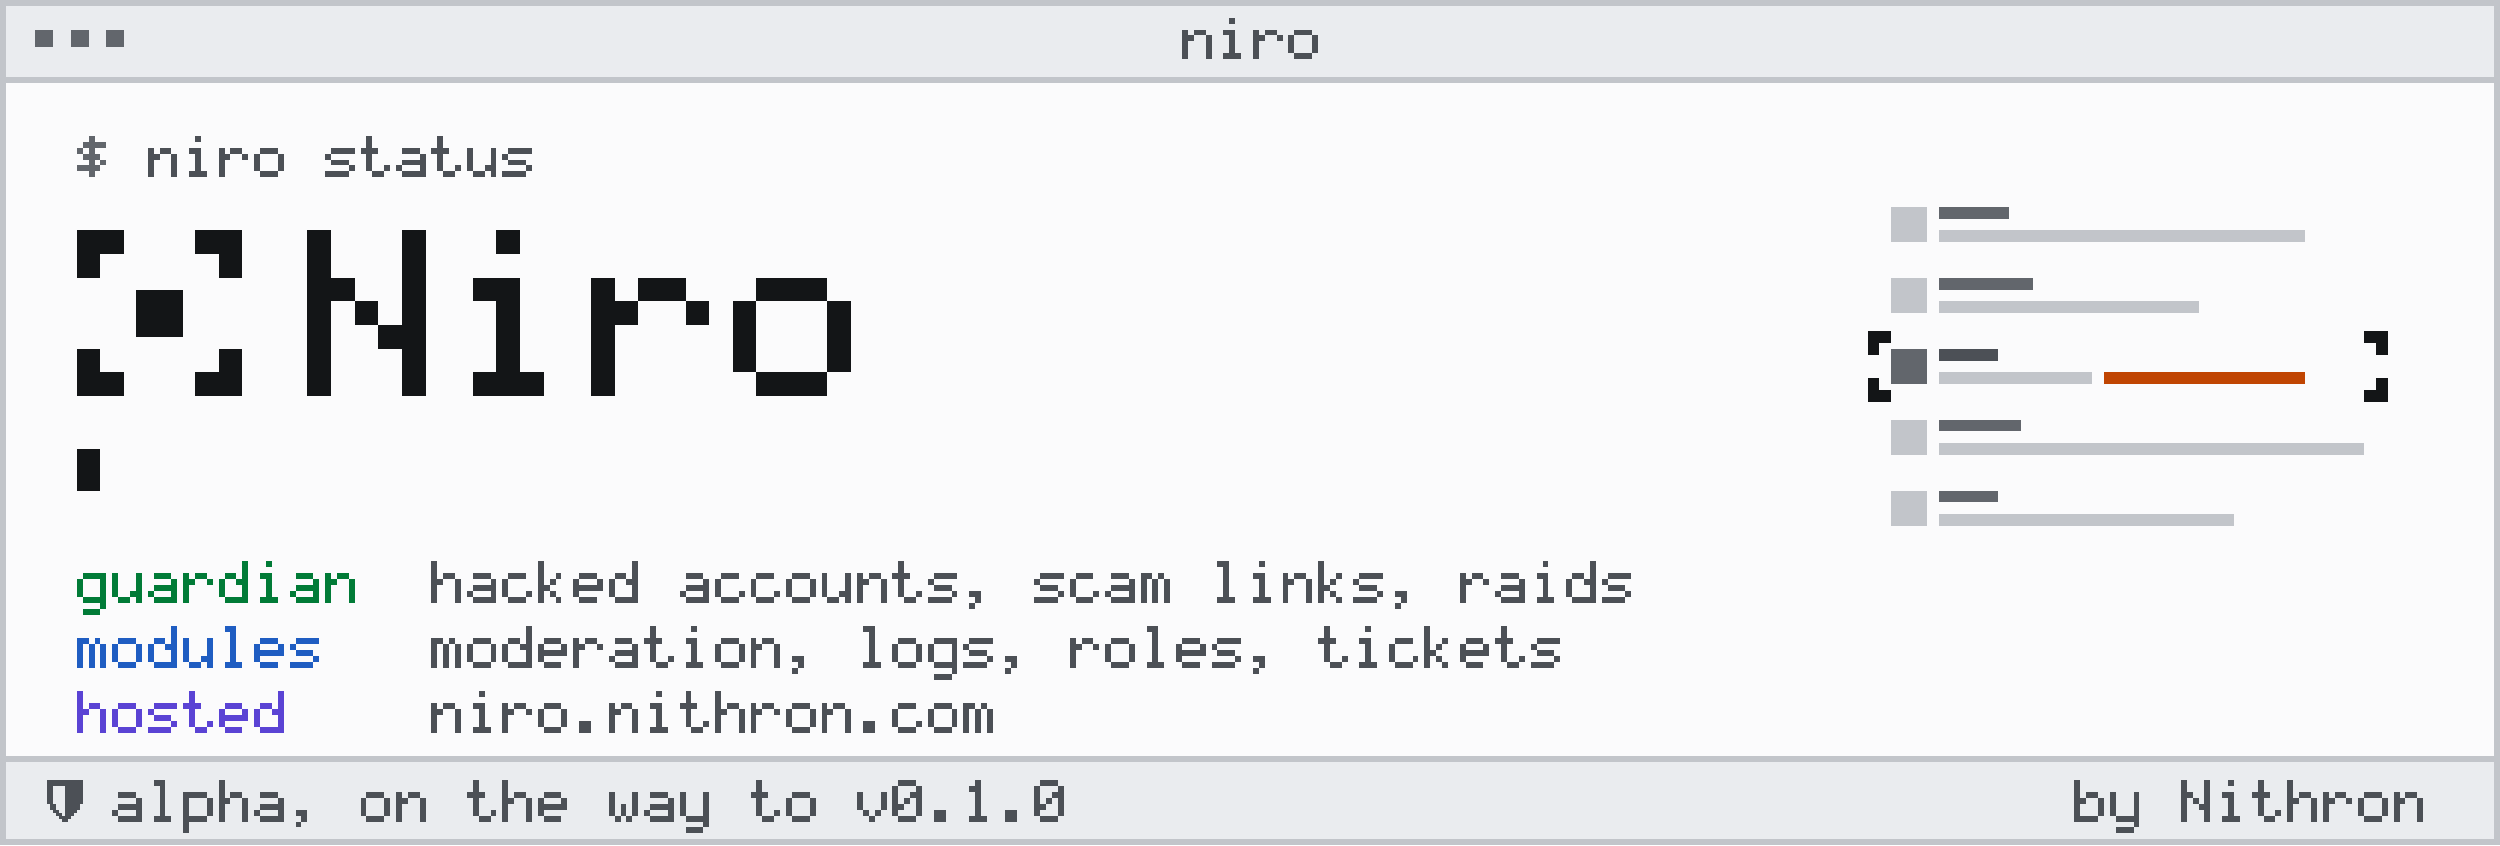
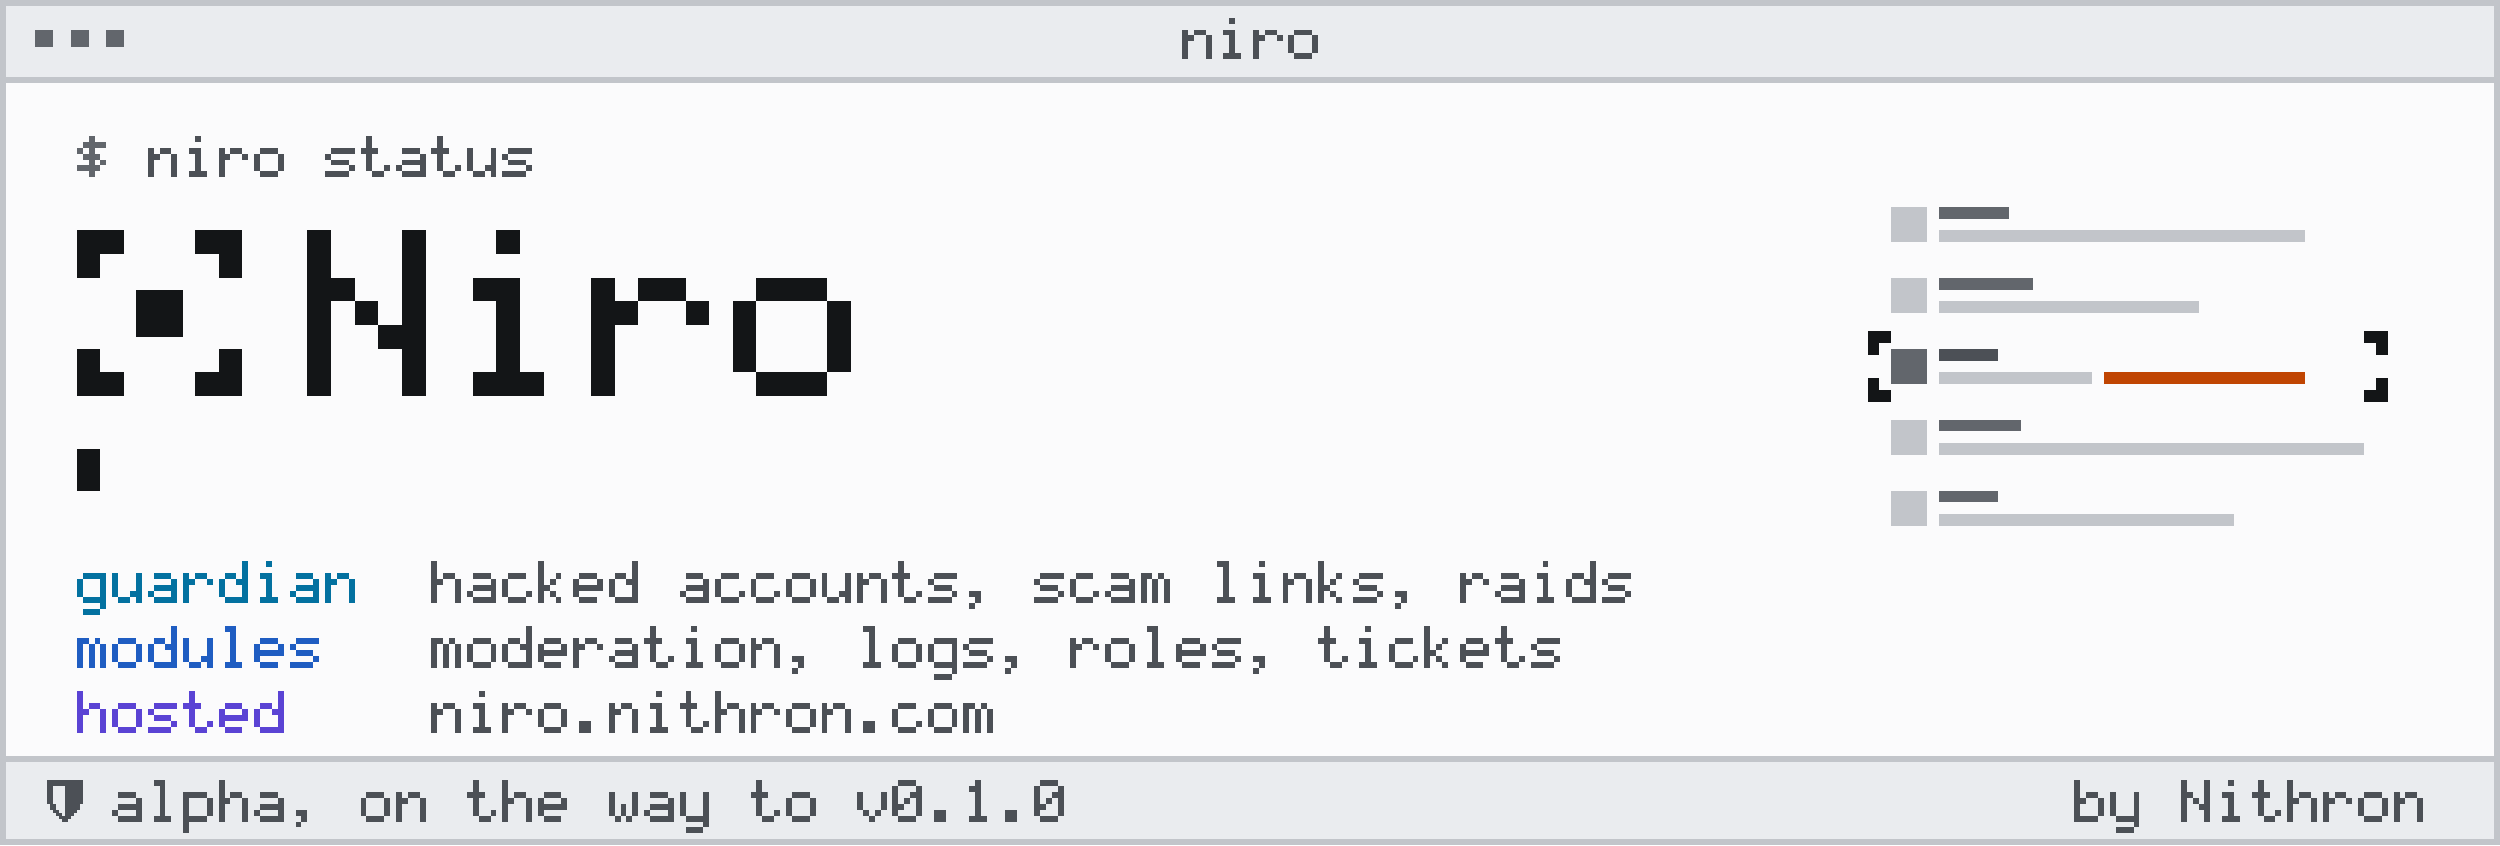
<svg xmlns="http://www.w3.org/2000/svg" viewBox="0 0 846 286" width="846" height="286" shape-rendering="crispEdges" role="img" aria-label="A terminal window. Niro: keeps a Discord server in order. Guardian catches hacked accounts, scam links and raids. Modules: moderation, logs, roles, tickets. Hosted at niro.nithron.com. Alpha, on the way to v0.1.0, by Nithron.">
  <style>@keyframes b{50%{opacity:0}}@media (prefers-reduced-motion:reduce){[class^=c]{display:none}[class^=k]{animation:none!important;display:none}}.c1{transform-box:fill-box;transform-origin:right;animation:c1 1.44s steps(32) 0.6s both}.k1{animation:k1 1.44s steps(32) 0.6s both,b 1.1s steps(2) infinite}@keyframes c1{from{transform:scaleX(1)}to{transform:scaleX(0)}}@keyframes k1{from{transform:translateX(0)}to{transform:translateX(384px)}}</style>
  <rect x="0" y="0" width="846" height="286" fill="#fbfbfc" />
  <rect x="0" y="0" width="846" height="26" fill="#eaecef" />
  <rect x="0" y="0" width="846" height="2" fill="#c2c5ca" />
  <rect x="0" y="284" width="846" height="2" fill="#c2c5ca" />
  <rect x="0" y="0" width="2" height="286" fill="#c2c5ca" />
  <rect x="844" y="0" width="2" height="286" fill="#c2c5ca" />
  <rect x="0" y="26" width="846" height="2" fill="#c2c5ca" />
  <rect x="12" y="10" width="6" height="6" fill="#62666c" />
  <rect x="24" y="10" width="6" height="6" fill="#62666c" />
  <rect x="36" y="10" width="6" height="6" fill="#62666c" />
  <path fill="#4c5056" d="M400 10h2v2h-2zM404 10h4v2h-4zM400 12h4v2h-4zM408 12h2v2h-2zM400 14h2v2h-2zM408 14h2v2h-2zM400 16h2v2h-2zM408 16h2v2h-2zM400 18h2v2h-2zM408 18h2v2h-2zM416 6h2v2h-2zM414 10h4v2h-4zM416 12h2v2h-2zM416 14h2v2h-2zM416 16h2v2h-2zM414 18h6v2h-6zM424 10h2v2h-2zM428 10h4v2h-4zM424 12h4v2h-4zM432 12h2v2h-2zM424 14h2v2h-2zM424 16h2v2h-2zM424 18h2v2h-2zM438 10h6v2h-6zM436 12h2v2h-2zM444 12h2v2h-2zM436 14h2v2h-2zM444 14h2v2h-2zM436 16h2v2h-2zM444 16h2v2h-2zM438 18h6v2h-6z" />
  <path fill="#62666c" d="M30 46h2v2h-2zM28 48h8v2h-8zM26 50h2v2h-2zM30 50h2v2h-2zM28 52h6v2h-6zM30 54h2v2h-2zM34 54h2v2h-2zM26 56h8v2h-8zM30 58h2v2h-2z" />
  <path fill="#4c5056" d="M50 50h2v2h-2zM54 50h4v2h-4zM50 52h4v2h-4zM58 52h2v2h-2zM50 54h2v2h-2zM58 54h2v2h-2zM50 56h2v2h-2zM58 56h2v2h-2zM50 58h2v2h-2zM58 58h2v2h-2zM66 46h2v2h-2zM64 50h4v2h-4zM66 52h2v2h-2zM66 54h2v2h-2zM66 56h2v2h-2zM64 58h6v2h-6zM74 50h2v2h-2zM78 50h4v2h-4zM74 52h4v2h-4zM82 52h2v2h-2zM74 54h2v2h-2zM74 56h2v2h-2zM74 58h2v2h-2zM88 50h6v2h-6zM86 52h2v2h-2zM94 52h2v2h-2zM86 54h2v2h-2zM94 54h2v2h-2zM86 56h2v2h-2zM94 56h2v2h-2zM88 58h6v2h-6zM112 50h8v2h-8zM110 52h2v2h-2zM112 54h6v2h-6zM118 56h2v2h-2zM110 58h8v2h-8zM124 46h2v2h-2zM124 48h2v2h-2zM122 50h6v2h-6zM124 52h2v2h-2zM124 54h2v2h-2zM124 56h2v2h-2zM130 56h2v2h-2zM126 58h4v2h-4zM136 50h6v2h-6zM142 52h2v2h-2zM136 54h8v2h-8zM134 56h2v2h-2zM142 56h2v2h-2zM136 58h8v2h-8zM148 46h2v2h-2zM148 48h2v2h-2zM146 50h6v2h-6zM148 52h2v2h-2zM148 54h2v2h-2zM148 56h2v2h-2zM154 56h2v2h-2zM150 58h4v2h-4zM158 50h2v2h-2zM166 50h2v2h-2zM158 52h2v2h-2zM166 52h2v2h-2zM158 54h2v2h-2zM166 54h2v2h-2zM158 56h2v2h-2zM164 56h4v2h-4zM160 58h4v2h-4zM166 58h2v2h-2zM172 50h8v2h-8zM170 52h2v2h-2zM172 54h6v2h-6zM178 56h2v2h-2zM170 58h8v2h-8z" />
  <path fill="#131517" d="M26 78h16v4h-16zM66 78h16v4h-16zM26 82h16v4h-16zM66 82h16v4h-16zM26 86h8v4h-8zM74 86h8v4h-8zM26 90h8v4h-8zM74 90h8v4h-8zM46 98h16v4h-16zM46 102h16v4h-16zM46 106h16v4h-16zM46 110h16v4h-16zM26 118h8v4h-8zM74 118h8v4h-8zM26 122h8v4h-8zM74 122h8v4h-8zM26 126h16v4h-16zM66 126h16v4h-16zM26 130h16v4h-16zM66 130h16v4h-16z" />
  <path fill="#131517" d="M104 78h8v8h-8zM136 78h8v8h-8zM104 86h8v8h-8zM136 86h8v8h-8zM104 94h16v8h-16zM136 94h8v8h-8zM104 102h8v8h-8zM120 102h8v8h-8zM136 102h8v8h-8zM104 110h8v8h-8zM128 110h16v8h-16zM104 118h8v8h-8zM136 118h8v8h-8zM104 126h8v8h-8zM136 126h8v8h-8zM168 78h8v8h-8zM160 94h16v8h-16zM168 102h8v8h-8zM168 110h8v8h-8zM168 118h8v8h-8zM160 126h24v8h-24zM200 94h8v8h-8zM216 94h16v8h-16zM200 102h16v8h-16zM232 102h8v8h-8zM200 110h8v8h-8zM200 118h8v8h-8zM200 126h8v8h-8zM256 94h24v8h-24zM248 102h8v8h-8zM280 102h8v8h-8zM248 110h8v8h-8zM280 110h8v8h-8zM248 118h8v8h-8zM280 118h8v8h-8zM256 126h24v8h-24z" />
  <path fill="#131517" d="M26 152h2v2h-2zM34 152h2v2h-2zM26 154h2v2h-2zM32 154h2v2h-2zM26 156h2v2h-2zM30 156h2v2h-2zM26 158h4v2h-4zM26 160h2v2h-2zM30 160h2v2h-2zM26 162h2v2h-2zM32 162h2v2h-2zM26 164h2v2h-2zM34 164h2v2h-2zM40 156h6v2h-6zM38 158h2v2h-2zM46 158h2v2h-2zM38 160h10v2h-10zM38 162h2v2h-2zM40 164h6v2h-6zM52 156h6v2h-6zM50 158h2v2h-2zM58 158h2v2h-2zM50 160h10v2h-10zM50 162h2v2h-2zM52 164h6v2h-6zM62 156h8v2h-8zM62 158h2v2h-2zM70 158h2v2h-2zM62 160h2v2h-2zM70 160h2v2h-2zM62 162h2v2h-2zM70 162h2v2h-2zM62 164h8v2h-8zM62 166h2v2h-2zM62 168h2v2h-2zM76 156h8v2h-8zM74 158h2v2h-2zM76 160h6v2h-6zM82 162h2v2h-2zM74 164h8v2h-8zM100 156h6v2h-6zM106 158h2v2h-2zM100 160h8v2h-8zM98 162h2v2h-2zM106 162h2v2h-2zM100 164h8v2h-8zM122 152h8v2h-8zM122 154h2v2h-2zM130 154h2v2h-2zM122 156h2v2h-2zM130 156h2v2h-2zM122 158h2v2h-2zM130 158h2v2h-2zM122 160h2v2h-2zM130 160h2v2h-2zM122 162h2v2h-2zM130 162h2v2h-2zM122 164h8v2h-8zM138 152h2v2h-2zM136 156h4v2h-4zM138 158h2v2h-2zM138 160h2v2h-2zM138 162h2v2h-2zM136 164h6v2h-6zM148 156h8v2h-8zM146 158h2v2h-2zM148 160h6v2h-6zM154 162h2v2h-2zM146 164h8v2h-8zM160 156h6v2h-6zM158 158h2v2h-2zM158 160h2v2h-2zM158 162h2v2h-2zM166 162h2v2h-2zM160 164h6v2h-6zM172 156h6v2h-6zM170 158h2v2h-2zM178 158h2v2h-2zM170 160h2v2h-2zM178 160h2v2h-2zM170 162h2v2h-2zM178 162h2v2h-2zM172 164h6v2h-6zM182 156h2v2h-2zM186 156h4v2h-4zM182 158h4v2h-4zM190 158h2v2h-2zM182 160h2v2h-2zM182 162h2v2h-2zM182 164h2v2h-2zM202 152h2v2h-2zM202 154h2v2h-2zM196 156h4v2h-4zM202 156h2v2h-2zM194 158h2v2h-2zM200 158h4v2h-4zM194 160h2v2h-2zM202 160h2v2h-2zM194 162h2v2h-2zM202 162h2v2h-2zM196 164h8v2h-8zM220 156h8v2h-8zM218 158h2v2h-2zM220 160h6v2h-6zM226 162h2v2h-2zM218 164h8v2h-8zM232 156h6v2h-6zM230 158h2v2h-2zM238 158h2v2h-2zM230 160h10v2h-10zM230 162h2v2h-2zM232 164h6v2h-6zM242 156h2v2h-2zM246 156h4v2h-4zM242 158h4v2h-4zM250 158h2v2h-2zM242 160h2v2h-2zM242 162h2v2h-2zM242 164h2v2h-2zM254 156h2v2h-2zM262 156h2v2h-2zM254 158h2v2h-2zM262 158h2v2h-2zM254 160h2v2h-2zM262 160h2v2h-2zM256 162h2v2h-2zM260 162h2v2h-2zM258 164h2v2h-2zM268 156h6v2h-6zM266 158h2v2h-2zM274 158h2v2h-2zM266 160h10v2h-10zM266 162h2v2h-2zM268 164h6v2h-6zM278 156h2v2h-2zM282 156h4v2h-4zM278 158h4v2h-4zM286 158h2v2h-2zM278 160h2v2h-2zM278 162h2v2h-2zM278 164h2v2h-2zM306 152h2v2h-2zM304 156h4v2h-4zM306 158h2v2h-2zM306 160h2v2h-2zM306 162h2v2h-2zM304 164h6v2h-6zM314 156h2v2h-2zM318 156h4v2h-4zM314 158h4v2h-4zM322 158h2v2h-2zM314 160h2v2h-2zM322 160h2v2h-2zM314 162h2v2h-2zM322 162h2v2h-2zM314 164h2v2h-2zM322 164h2v2h-2zM340 156h6v2h-6zM338 158h2v2h-2zM346 158h2v2h-2zM338 160h2v2h-2zM346 160h2v2h-2zM338 162h2v2h-2zM346 162h2v2h-2zM340 164h6v2h-6zM350 156h2v2h-2zM354 156h4v2h-4zM350 158h4v2h-4zM358 158h2v2h-2zM350 160h2v2h-2zM350 162h2v2h-2zM350 164h2v2h-2zM370 152h2v2h-2zM370 154h2v2h-2zM364 156h4v2h-4zM370 156h2v2h-2zM362 158h2v2h-2zM368 158h4v2h-4zM362 160h2v2h-2zM370 160h2v2h-2zM362 162h2v2h-2zM370 162h2v2h-2zM364 164h8v2h-8zM376 156h6v2h-6zM374 158h2v2h-2zM382 158h2v2h-2zM374 160h10v2h-10zM374 162h2v2h-2zM376 164h6v2h-6zM386 156h2v2h-2zM390 156h4v2h-4zM386 158h4v2h-4zM394 158h2v2h-2zM386 160h2v2h-2zM386 162h2v2h-2zM386 164h2v2h-2zM400 162h4v2h-4zM400 164h4v2h-4z" />
  <rect class="c1" x="26" y="150" width="384" height="22" fill="#fbfbfc" />
  <rect class="k1" x="26" y="152" width="8" height="14" fill="#131517" />
-   <path fill="#017b37" d="M28 194h8v2h-8zM26 196h2v2h-2zM34 196h2v2h-2zM26 198h2v2h-2zM34 198h2v2h-2zM26 200h2v2h-2zM34 200h2v2h-2zM28 202h8v2h-8zM34 204h2v2h-2zM28 206h6v2h-6zM38 194h2v2h-2zM46 194h2v2h-2zM38 196h2v2h-2zM46 196h2v2h-2zM38 198h2v2h-2zM46 198h2v2h-2zM38 200h2v2h-2zM44 200h4v2h-4zM40 202h4v2h-4zM46 202h2v2h-2zM52 194h6v2h-6zM58 196h2v2h-2zM52 198h8v2h-8zM50 200h2v2h-2zM58 200h2v2h-2zM52 202h8v2h-8zM62 194h2v2h-2zM66 194h4v2h-4zM62 196h4v2h-4zM70 196h2v2h-2zM62 198h2v2h-2zM62 200h2v2h-2zM62 202h2v2h-2zM82 190h2v2h-2zM82 192h2v2h-2zM76 194h4v2h-4zM82 194h2v2h-2zM74 196h2v2h-2zM80 196h4v2h-4zM74 198h2v2h-2zM82 198h2v2h-2zM74 200h2v2h-2zM82 200h2v2h-2zM76 202h8v2h-8zM90 190h2v2h-2zM88 194h4v2h-4zM90 196h2v2h-2zM90 198h2v2h-2zM90 200h2v2h-2zM88 202h6v2h-6zM100 194h6v2h-6zM106 196h2v2h-2zM100 198h8v2h-8zM98 200h2v2h-2zM106 200h2v2h-2zM100 202h8v2h-8zM110 194h2v2h-2zM114 194h4v2h-4zM110 196h4v2h-4zM118 196h2v2h-2zM110 198h2v2h-2zM118 198h2v2h-2zM110 200h2v2h-2zM118 200h2v2h-2zM110 202h2v2h-2zM118 202h2v2h-2z" />
+   <path fill="#0371a0" d="M28 194h8v2h-8zM26 196h2v2h-2zM34 196h2v2h-2zM26 198h2v2h-2zM34 198h2v2h-2zM26 200h2v2h-2zM34 200h2v2h-2zM28 202h8v2h-8zM34 204h2v2h-2zM28 206h6v2h-6zM38 194h2v2h-2zM46 194h2v2h-2zM38 196h2v2h-2zM46 196h2v2h-2zM38 198h2v2h-2zM46 198h2v2h-2zM38 200h2v2h-2zM44 200h4v2h-4zM40 202h4v2h-4zM46 202h2v2h-2zM52 194h6v2h-6zM58 196h2v2h-2zM52 198h8v2h-8zM50 200h2v2h-2zM58 200h2v2h-2zM52 202h8v2h-8zM62 194h2v2h-2zM66 194h4v2h-4zM62 196h4v2h-4zM70 196h2v2h-2zM62 198h2v2h-2zM62 200h2v2h-2zM62 202h2v2h-2zM82 190h2v2h-2zM82 192h2v2h-2zM76 194h4v2h-4zM82 194h2v2h-2zM74 196h2v2h-2zM80 196h4v2h-4zM74 198h2v2h-2zM82 198h2v2h-2zM74 200h2v2h-2zM82 200h2v2h-2zM76 202h8v2h-8zM90 190h2v2h-2zM88 194h4v2h-4zM90 196h2v2h-2zM90 198h2v2h-2zM90 200h2v2h-2zM88 202h6v2h-6zM100 194h6v2h-6zM106 196h2v2h-2zM100 198h8v2h-8zM98 200h2v2h-2zM106 200h2v2h-2zM100 202h8v2h-8zM110 194h2v2h-2zM114 194h4v2h-4zM110 196h4v2h-4zM118 196h2v2h-2zM110 198h2v2h-2zM118 198h2v2h-2zM110 200h2v2h-2zM118 200h2v2h-2zM110 202h2v2h-2zM118 202h2v2h-2z" />
  <path fill="#4c5056" d="M146 190h2v2h-2zM146 192h2v2h-2zM146 194h2v2h-2zM150 194h4v2h-4zM146 196h4v2h-4zM154 196h2v2h-2zM146 198h2v2h-2zM154 198h2v2h-2zM146 200h2v2h-2zM154 200h2v2h-2zM146 202h2v2h-2zM154 202h2v2h-2zM160 194h6v2h-6zM166 196h2v2h-2zM160 198h8v2h-8zM158 200h2v2h-2zM166 200h2v2h-2zM160 202h8v2h-8zM172 194h6v2h-6zM170 196h2v2h-2zM170 198h2v2h-2zM170 200h2v2h-2zM178 200h2v2h-2zM172 202h6v2h-6zM182 190h2v2h-2zM182 192h2v2h-2zM182 194h2v2h-2zM188 194h2v2h-2zM182 196h2v2h-2zM186 196h2v2h-2zM182 198h4v2h-4zM182 200h2v2h-2zM186 200h2v2h-2zM182 202h2v2h-2zM188 202h2v2h-2zM196 194h6v2h-6zM194 196h2v2h-2zM202 196h2v2h-2zM194 198h10v2h-10zM194 200h2v2h-2zM196 202h6v2h-6zM214 190h2v2h-2zM214 192h2v2h-2zM208 194h4v2h-4zM214 194h2v2h-2zM206 196h2v2h-2zM212 196h4v2h-4zM206 198h2v2h-2zM214 198h2v2h-2zM206 200h2v2h-2zM214 200h2v2h-2zM208 202h8v2h-8zM232 194h6v2h-6zM238 196h2v2h-2zM232 198h8v2h-8zM230 200h2v2h-2zM238 200h2v2h-2zM232 202h8v2h-8zM244 194h6v2h-6zM242 196h2v2h-2zM242 198h2v2h-2zM242 200h2v2h-2zM250 200h2v2h-2zM244 202h6v2h-6zM256 194h6v2h-6zM254 196h2v2h-2zM254 198h2v2h-2zM254 200h2v2h-2zM262 200h2v2h-2zM256 202h6v2h-6zM268 194h6v2h-6zM266 196h2v2h-2zM274 196h2v2h-2zM266 198h2v2h-2zM274 198h2v2h-2zM266 200h2v2h-2zM274 200h2v2h-2zM268 202h6v2h-6zM278 194h2v2h-2zM286 194h2v2h-2zM278 196h2v2h-2zM286 196h2v2h-2zM278 198h2v2h-2zM286 198h2v2h-2zM278 200h2v2h-2zM284 200h4v2h-4zM280 202h4v2h-4zM286 202h2v2h-2zM290 194h2v2h-2zM294 194h4v2h-4zM290 196h4v2h-4zM298 196h2v2h-2zM290 198h2v2h-2zM298 198h2v2h-2zM290 200h2v2h-2zM298 200h2v2h-2zM290 202h2v2h-2zM298 202h2v2h-2zM304 190h2v2h-2zM304 192h2v2h-2zM302 194h6v2h-6zM304 196h2v2h-2zM304 198h2v2h-2zM304 200h2v2h-2zM310 200h2v2h-2zM306 202h4v2h-4zM316 194h8v2h-8zM314 196h2v2h-2zM316 198h6v2h-6zM322 200h2v2h-2zM314 202h8v2h-8zM328 200h4v2h-4zM330 202h2v2h-2zM328 204h2v2h-2zM352 194h8v2h-8zM350 196h2v2h-2zM352 198h6v2h-6zM358 200h2v2h-2zM350 202h8v2h-8zM364 194h6v2h-6zM362 196h2v2h-2zM362 198h2v2h-2zM362 200h2v2h-2zM370 200h2v2h-2zM364 202h6v2h-6zM376 194h6v2h-6zM382 196h2v2h-2zM376 198h8v2h-8zM374 200h2v2h-2zM382 200h2v2h-2zM376 202h8v2h-8zM386 194h4v2h-4zM392 194h2v2h-2zM386 196h2v2h-2zM390 196h2v2h-2zM394 196h2v2h-2zM386 198h2v2h-2zM390 198h2v2h-2zM394 198h2v2h-2zM386 200h2v2h-2zM390 200h2v2h-2zM394 200h2v2h-2zM386 202h2v2h-2zM390 202h2v2h-2zM394 202h2v2h-2zM412 190h4v2h-4zM414 192h2v2h-2zM414 194h2v2h-2zM414 196h2v2h-2zM414 198h2v2h-2zM414 200h2v2h-2zM412 202h6v2h-6zM426 190h2v2h-2zM424 194h4v2h-4zM426 196h2v2h-2zM426 198h2v2h-2zM426 200h2v2h-2zM424 202h6v2h-6zM434 194h2v2h-2zM438 194h4v2h-4zM434 196h4v2h-4zM442 196h2v2h-2zM434 198h2v2h-2zM442 198h2v2h-2zM434 200h2v2h-2zM442 200h2v2h-2zM434 202h2v2h-2zM442 202h2v2h-2zM446 190h2v2h-2zM446 192h2v2h-2zM446 194h2v2h-2zM452 194h2v2h-2zM446 196h2v2h-2zM450 196h2v2h-2zM446 198h4v2h-4zM446 200h2v2h-2zM450 200h2v2h-2zM446 202h2v2h-2zM452 202h2v2h-2zM460 194h8v2h-8zM458 196h2v2h-2zM460 198h6v2h-6zM466 200h2v2h-2zM458 202h8v2h-8zM472 200h4v2h-4zM474 202h2v2h-2zM472 204h2v2h-2zM494 194h2v2h-2zM498 194h4v2h-4zM494 196h4v2h-4zM502 196h2v2h-2zM494 198h2v2h-2zM494 200h2v2h-2zM494 202h2v2h-2zM508 194h6v2h-6zM514 196h2v2h-2zM508 198h8v2h-8zM506 200h2v2h-2zM514 200h2v2h-2zM508 202h8v2h-8zM522 190h2v2h-2zM520 194h4v2h-4zM522 196h2v2h-2zM522 198h2v2h-2zM522 200h2v2h-2zM520 202h6v2h-6zM538 190h2v2h-2zM538 192h2v2h-2zM532 194h4v2h-4zM538 194h2v2h-2zM530 196h2v2h-2zM536 196h4v2h-4zM530 198h2v2h-2zM538 198h2v2h-2zM530 200h2v2h-2zM538 200h2v2h-2zM532 202h8v2h-8zM544 194h8v2h-8zM542 196h2v2h-2zM544 198h6v2h-6zM550 200h2v2h-2zM542 202h8v2h-8z" />
  <path fill="#1f5dc2" d="M26 216h4v2h-4zM32 216h2v2h-2zM26 218h2v2h-2zM30 218h2v2h-2zM34 218h2v2h-2zM26 220h2v2h-2zM30 220h2v2h-2zM34 220h2v2h-2zM26 222h2v2h-2zM30 222h2v2h-2zM34 222h2v2h-2zM26 224h2v2h-2zM30 224h2v2h-2zM34 224h2v2h-2zM40 216h6v2h-6zM38 218h2v2h-2zM46 218h2v2h-2zM38 220h2v2h-2zM46 220h2v2h-2zM38 222h2v2h-2zM46 222h2v2h-2zM40 224h6v2h-6zM58 212h2v2h-2zM58 214h2v2h-2zM52 216h4v2h-4zM58 216h2v2h-2zM50 218h2v2h-2zM56 218h4v2h-4zM50 220h2v2h-2zM58 220h2v2h-2zM50 222h2v2h-2zM58 222h2v2h-2zM52 224h8v2h-8zM62 216h2v2h-2zM70 216h2v2h-2zM62 218h2v2h-2zM70 218h2v2h-2zM62 220h2v2h-2zM70 220h2v2h-2zM62 222h2v2h-2zM68 222h4v2h-4zM64 224h4v2h-4zM70 224h2v2h-2zM76 212h4v2h-4zM78 214h2v2h-2zM78 216h2v2h-2zM78 218h2v2h-2zM78 220h2v2h-2zM78 222h2v2h-2zM76 224h6v2h-6zM88 216h6v2h-6zM86 218h2v2h-2zM94 218h2v2h-2zM86 220h10v2h-10zM86 222h2v2h-2zM88 224h6v2h-6zM100 216h8v2h-8zM98 218h2v2h-2zM100 220h6v2h-6zM106 222h2v2h-2zM98 224h8v2h-8z" />
  <path fill="#4c5056" d="M146 216h4v2h-4zM152 216h2v2h-2zM146 218h2v2h-2zM150 218h2v2h-2zM154 218h2v2h-2zM146 220h2v2h-2zM150 220h2v2h-2zM154 220h2v2h-2zM146 222h2v2h-2zM150 222h2v2h-2zM154 222h2v2h-2zM146 224h2v2h-2zM150 224h2v2h-2zM154 224h2v2h-2zM160 216h6v2h-6zM158 218h2v2h-2zM166 218h2v2h-2zM158 220h2v2h-2zM166 220h2v2h-2zM158 222h2v2h-2zM166 222h2v2h-2zM160 224h6v2h-6zM178 212h2v2h-2zM178 214h2v2h-2zM172 216h4v2h-4zM178 216h2v2h-2zM170 218h2v2h-2zM176 218h4v2h-4zM170 220h2v2h-2zM178 220h2v2h-2zM170 222h2v2h-2zM178 222h2v2h-2zM172 224h8v2h-8zM184 216h6v2h-6zM182 218h2v2h-2zM190 218h2v2h-2zM182 220h10v2h-10zM182 222h2v2h-2zM184 224h6v2h-6zM194 216h2v2h-2zM198 216h4v2h-4zM194 218h4v2h-4zM202 218h2v2h-2zM194 220h2v2h-2zM194 222h2v2h-2zM194 224h2v2h-2zM208 216h6v2h-6zM214 218h2v2h-2zM208 220h8v2h-8zM206 222h2v2h-2zM214 222h2v2h-2zM208 224h8v2h-8zM220 212h2v2h-2zM220 214h2v2h-2zM218 216h6v2h-6zM220 218h2v2h-2zM220 220h2v2h-2zM220 222h2v2h-2zM226 222h2v2h-2zM222 224h4v2h-4zM234 212h2v2h-2zM232 216h4v2h-4zM234 218h2v2h-2zM234 220h2v2h-2zM234 222h2v2h-2zM232 224h6v2h-6zM244 216h6v2h-6zM242 218h2v2h-2zM250 218h2v2h-2zM242 220h2v2h-2zM250 220h2v2h-2zM242 222h2v2h-2zM250 222h2v2h-2zM244 224h6v2h-6zM254 216h2v2h-2zM258 216h4v2h-4zM254 218h4v2h-4zM262 218h2v2h-2zM254 220h2v2h-2zM262 220h2v2h-2zM254 222h2v2h-2zM262 222h2v2h-2zM254 224h2v2h-2zM262 224h2v2h-2zM268 222h4v2h-4zM270 224h2v2h-2zM268 226h2v2h-2zM292 212h4v2h-4zM294 214h2v2h-2zM294 216h2v2h-2zM294 218h2v2h-2zM294 220h2v2h-2zM294 222h2v2h-2zM292 224h6v2h-6zM304 216h6v2h-6zM302 218h2v2h-2zM310 218h2v2h-2zM302 220h2v2h-2zM310 220h2v2h-2zM302 222h2v2h-2zM310 222h2v2h-2zM304 224h6v2h-6zM316 216h8v2h-8zM314 218h2v2h-2zM322 218h2v2h-2zM314 220h2v2h-2zM322 220h2v2h-2zM314 222h2v2h-2zM322 222h2v2h-2zM316 224h8v2h-8zM322 226h2v2h-2zM316 228h6v2h-6zM328 216h8v2h-8zM326 218h2v2h-2zM328 220h6v2h-6zM334 222h2v2h-2zM326 224h8v2h-8zM340 222h4v2h-4zM342 224h2v2h-2zM340 226h2v2h-2zM362 216h2v2h-2zM366 216h4v2h-4zM362 218h4v2h-4zM370 218h2v2h-2zM362 220h2v2h-2zM362 222h2v2h-2zM362 224h2v2h-2zM376 216h6v2h-6zM374 218h2v2h-2zM382 218h2v2h-2zM374 220h2v2h-2zM382 220h2v2h-2zM374 222h2v2h-2zM382 222h2v2h-2zM376 224h6v2h-6zM388 212h4v2h-4zM390 214h2v2h-2zM390 216h2v2h-2zM390 218h2v2h-2zM390 220h2v2h-2zM390 222h2v2h-2zM388 224h6v2h-6zM400 216h6v2h-6zM398 218h2v2h-2zM406 218h2v2h-2zM398 220h10v2h-10zM398 222h2v2h-2zM400 224h6v2h-6zM412 216h8v2h-8zM410 218h2v2h-2zM412 220h6v2h-6zM418 222h2v2h-2zM410 224h8v2h-8zM424 222h4v2h-4zM426 224h2v2h-2zM424 226h2v2h-2zM448 212h2v2h-2zM448 214h2v2h-2zM446 216h6v2h-6zM448 218h2v2h-2zM448 220h2v2h-2zM448 222h2v2h-2zM454 222h2v2h-2zM450 224h4v2h-4zM462 212h2v2h-2zM460 216h4v2h-4zM462 218h2v2h-2zM462 220h2v2h-2zM462 222h2v2h-2zM460 224h6v2h-6zM472 216h6v2h-6zM470 218h2v2h-2zM470 220h2v2h-2zM470 222h2v2h-2zM478 222h2v2h-2zM472 224h6v2h-6zM482 212h2v2h-2zM482 214h2v2h-2zM482 216h2v2h-2zM488 216h2v2h-2zM482 218h2v2h-2zM486 218h2v2h-2zM482 220h4v2h-4zM482 222h2v2h-2zM486 222h2v2h-2zM482 224h2v2h-2zM488 224h2v2h-2zM496 216h6v2h-6zM494 218h2v2h-2zM502 218h2v2h-2zM494 220h10v2h-10zM494 222h2v2h-2zM496 224h6v2h-6zM508 212h2v2h-2zM508 214h2v2h-2zM506 216h6v2h-6zM508 218h2v2h-2zM508 220h2v2h-2zM508 222h2v2h-2zM514 222h2v2h-2zM510 224h4v2h-4zM520 216h8v2h-8zM518 218h2v2h-2zM520 220h6v2h-6zM526 222h2v2h-2zM518 224h8v2h-8z" />
  <path fill="#5a43d4" d="M26 234h2v2h-2zM26 236h2v2h-2zM26 238h2v2h-2zM30 238h4v2h-4zM26 240h4v2h-4zM34 240h2v2h-2zM26 242h2v2h-2zM34 242h2v2h-2zM26 244h2v2h-2zM34 244h2v2h-2zM26 246h2v2h-2zM34 246h2v2h-2zM40 238h6v2h-6zM38 240h2v2h-2zM46 240h2v2h-2zM38 242h2v2h-2zM46 242h2v2h-2zM38 244h2v2h-2zM46 244h2v2h-2zM40 246h6v2h-6zM52 238h8v2h-8zM50 240h2v2h-2zM52 242h6v2h-6zM58 244h2v2h-2zM50 246h8v2h-8zM64 234h2v2h-2zM64 236h2v2h-2zM62 238h6v2h-6zM64 240h2v2h-2zM64 242h2v2h-2zM64 244h2v2h-2zM70 244h2v2h-2zM66 246h4v2h-4zM76 238h6v2h-6zM74 240h2v2h-2zM82 240h2v2h-2zM74 242h10v2h-10zM74 244h2v2h-2zM76 246h6v2h-6zM94 234h2v2h-2zM94 236h2v2h-2zM88 238h4v2h-4zM94 238h2v2h-2zM86 240h2v2h-2zM92 240h4v2h-4zM86 242h2v2h-2zM94 242h2v2h-2zM86 244h2v2h-2zM94 244h2v2h-2zM88 246h8v2h-8z" />
  <path fill="#4c5056" d="M146 238h2v2h-2zM150 238h4v2h-4zM146 240h4v2h-4zM154 240h2v2h-2zM146 242h2v2h-2zM154 242h2v2h-2zM146 244h2v2h-2zM154 244h2v2h-2zM146 246h2v2h-2zM154 246h2v2h-2zM162 234h2v2h-2zM160 238h4v2h-4zM162 240h2v2h-2zM162 242h2v2h-2zM162 244h2v2h-2zM160 246h6v2h-6zM170 238h2v2h-2zM174 238h4v2h-4zM170 240h4v2h-4zM178 240h2v2h-2zM170 242h2v2h-2zM170 244h2v2h-2zM170 246h2v2h-2zM184 238h6v2h-6zM182 240h2v2h-2zM190 240h2v2h-2zM182 242h2v2h-2zM190 242h2v2h-2zM182 244h2v2h-2zM190 244h2v2h-2zM184 246h6v2h-6zM196 244h4v2h-4zM196 246h4v2h-4zM206 238h2v2h-2zM210 238h4v2h-4zM206 240h4v2h-4zM214 240h2v2h-2zM206 242h2v2h-2zM214 242h2v2h-2zM206 244h2v2h-2zM214 244h2v2h-2zM206 246h2v2h-2zM214 246h2v2h-2zM222 234h2v2h-2zM220 238h4v2h-4zM222 240h2v2h-2zM222 242h2v2h-2zM222 244h2v2h-2zM220 246h6v2h-6zM232 234h2v2h-2zM232 236h2v2h-2zM230 238h6v2h-6zM232 240h2v2h-2zM232 242h2v2h-2zM232 244h2v2h-2zM238 244h2v2h-2zM234 246h4v2h-4zM242 234h2v2h-2zM242 236h2v2h-2zM242 238h2v2h-2zM246 238h4v2h-4zM242 240h4v2h-4zM250 240h2v2h-2zM242 242h2v2h-2zM250 242h2v2h-2zM242 244h2v2h-2zM250 244h2v2h-2zM242 246h2v2h-2zM250 246h2v2h-2zM254 238h2v2h-2zM258 238h4v2h-4zM254 240h4v2h-4zM262 240h2v2h-2zM254 242h2v2h-2zM254 244h2v2h-2zM254 246h2v2h-2zM268 238h6v2h-6zM266 240h2v2h-2zM274 240h2v2h-2zM266 242h2v2h-2zM274 242h2v2h-2zM266 244h2v2h-2zM274 244h2v2h-2zM268 246h6v2h-6zM278 238h2v2h-2zM282 238h4v2h-4zM278 240h4v2h-4zM286 240h2v2h-2zM278 242h2v2h-2zM286 242h2v2h-2zM278 244h2v2h-2zM286 244h2v2h-2zM278 246h2v2h-2zM286 246h2v2h-2zM292 244h4v2h-4zM292 246h4v2h-4zM304 238h6v2h-6zM302 240h2v2h-2zM302 242h2v2h-2zM302 244h2v2h-2zM310 244h2v2h-2zM304 246h6v2h-6zM316 238h6v2h-6zM314 240h2v2h-2zM322 240h2v2h-2zM314 242h2v2h-2zM322 242h2v2h-2zM314 244h2v2h-2zM322 244h2v2h-2zM316 246h6v2h-6zM326 238h4v2h-4zM332 238h2v2h-2zM326 240h2v2h-2zM330 240h2v2h-2zM334 240h2v2h-2zM326 242h2v2h-2zM330 242h2v2h-2zM334 242h2v2h-2zM326 244h2v2h-2zM330 244h2v2h-2zM334 244h2v2h-2zM326 246h2v2h-2zM330 246h2v2h-2zM334 246h2v2h-2z" />
  <rect x="640" y="70" width="12" height="12" fill="#c2c5ca" />
  <rect x="656" y="70" width="24" height="4" fill="#62666c" />
  <rect x="656" y="78" width="124" height="4" fill="#c2c5ca" />
  <rect x="640" y="94" width="12" height="12" fill="#c2c5ca" />
  <rect x="656" y="94" width="32" height="4" fill="#62666c" />
  <rect x="656" y="102" width="88" height="4" fill="#c2c5ca" />
  <rect x="640" y="118" width="12" height="12" fill="#62666c" />
  <rect x="656" y="118" width="20" height="4" fill="#4c5056" />
  <rect x="656" y="126" width="52" height="4" fill="#c2c5ca" />
  <rect x="712" y="126" width="68" height="4" fill="#c04502" />
  <rect x="632" y="112" width="8" height="4" fill="#131517" />
  <rect x="632" y="112" width="4" height="8" fill="#131517" />
  <rect x="800" y="112" width="8" height="4" fill="#131517" />
  <rect x="804" y="112" width="4" height="8" fill="#131517" />
  <rect x="632" y="132" width="8" height="4" fill="#131517" />
  <rect x="632" y="128" width="4" height="8" fill="#131517" />
  <rect x="800" y="132" width="8" height="4" fill="#131517" />
  <rect x="804" y="128" width="4" height="8" fill="#131517" />
  <rect x="640" y="142" width="12" height="12" fill="#c2c5ca" />
  <rect x="656" y="142" width="28" height="4" fill="#62666c" />
  <rect x="656" y="150" width="144" height="4" fill="#c2c5ca" />
  <rect x="640" y="166" width="12" height="12" fill="#c2c5ca" />
  <rect x="656" y="166" width="20" height="4" fill="#62666c" />
  <rect x="656" y="174" width="100" height="4" fill="#c2c5ca" />
  <rect x="2" y="258" width="842" height="26" fill="#eaecef" />
  <rect x="0" y="256" width="846" height="2" fill="#c2c5ca" />
  <path fill="#4c5056" d="M16 264h12v1h-12zM16 265h12v1h-12zM16 266h2v1h-2zM22 266h6v1h-6zM16 267h2v1h-2zM22 267h6v1h-6zM16 268h2v1h-2zM22 268h6v1h-6zM16 269h2v1h-2zM22 269h6v1h-6zM16 270h2v1h-2zM22 270h6v1h-6zM16 271h2v1h-2zM22 271h6v1h-6zM17 272h2v1h-2zM22 272h5v1h-5zM17 273h2v1h-2zM22 273h5v1h-5zM18 274h2v1h-2zM22 274h4v1h-4zM19 275h2v1h-2zM22 275h3v1h-3zM20 276h4v1h-4zM21 277h2v1h-2z" />
  <path fill="#4c5056" d="M40 268h6v2h-6zM46 270h2v2h-2zM40 272h8v2h-8zM38 274h2v2h-2zM46 274h2v2h-2zM40 276h8v2h-8zM52 264h4v2h-4zM54 266h2v2h-2zM54 268h2v2h-2zM54 270h2v2h-2zM54 272h2v2h-2zM54 274h2v2h-2zM52 276h6v2h-6zM62 268h8v2h-8zM62 270h2v2h-2zM70 270h2v2h-2zM62 272h2v2h-2zM70 272h2v2h-2zM62 274h2v2h-2zM70 274h2v2h-2zM62 276h8v2h-8zM62 278h2v2h-2zM62 280h2v2h-2zM74 264h2v2h-2zM74 266h2v2h-2zM74 268h2v2h-2zM78 268h4v2h-4zM74 270h4v2h-4zM82 270h2v2h-2zM74 272h2v2h-2zM82 272h2v2h-2zM74 274h2v2h-2zM82 274h2v2h-2zM74 276h2v2h-2zM82 276h2v2h-2zM88 268h6v2h-6zM94 270h2v2h-2zM88 272h8v2h-8zM86 274h2v2h-2zM94 274h2v2h-2zM88 276h8v2h-8zM100 274h4v2h-4zM102 276h2v2h-2zM100 278h2v2h-2zM124 268h6v2h-6zM122 270h2v2h-2zM130 270h2v2h-2zM122 272h2v2h-2zM130 272h2v2h-2zM122 274h2v2h-2zM130 274h2v2h-2zM124 276h6v2h-6zM134 268h2v2h-2zM138 268h4v2h-4zM134 270h4v2h-4zM142 270h2v2h-2zM134 272h2v2h-2zM142 272h2v2h-2zM134 274h2v2h-2zM142 274h2v2h-2zM134 276h2v2h-2zM142 276h2v2h-2zM160 264h2v2h-2zM160 266h2v2h-2zM158 268h6v2h-6zM160 270h2v2h-2zM160 272h2v2h-2zM160 274h2v2h-2zM166 274h2v2h-2zM162 276h4v2h-4zM170 264h2v2h-2zM170 266h2v2h-2zM170 268h2v2h-2zM174 268h4v2h-4zM170 270h4v2h-4zM178 270h2v2h-2zM170 272h2v2h-2zM178 272h2v2h-2zM170 274h2v2h-2zM178 274h2v2h-2zM170 276h2v2h-2zM178 276h2v2h-2zM184 268h6v2h-6zM182 270h2v2h-2zM190 270h2v2h-2zM182 272h10v2h-10zM182 274h2v2h-2zM184 276h6v2h-6zM206 268h2v2h-2zM214 268h2v2h-2zM206 270h2v2h-2zM214 270h2v2h-2zM206 272h2v2h-2zM210 272h2v2h-2zM214 272h2v2h-2zM206 274h2v2h-2zM210 274h2v2h-2zM214 274h2v2h-2zM208 276h2v2h-2zM212 276h2v2h-2zM220 268h6v2h-6zM226 270h2v2h-2zM220 272h8v2h-8zM218 274h2v2h-2zM226 274h2v2h-2zM220 276h8v2h-8zM230 268h2v2h-2zM238 268h2v2h-2zM230 270h2v2h-2zM238 270h2v2h-2zM230 272h2v2h-2zM238 272h2v2h-2zM230 274h2v2h-2zM238 274h2v2h-2zM232 276h8v2h-8zM238 278h2v2h-2zM232 280h6v2h-6zM256 264h2v2h-2zM256 266h2v2h-2zM254 268h6v2h-6zM256 270h2v2h-2zM256 272h2v2h-2zM256 274h2v2h-2zM262 274h2v2h-2zM258 276h4v2h-4zM268 268h6v2h-6zM266 270h2v2h-2zM274 270h2v2h-2zM266 272h2v2h-2zM274 272h2v2h-2zM266 274h2v2h-2zM274 274h2v2h-2zM268 276h6v2h-6zM290 268h2v2h-2zM298 268h2v2h-2zM290 270h2v2h-2zM298 270h2v2h-2zM290 272h2v2h-2zM298 272h2v2h-2zM292 274h2v2h-2zM296 274h2v2h-2zM294 276h2v2h-2zM304 264h6v2h-6zM302 266h2v2h-2zM310 266h2v2h-2zM302 268h2v2h-2zM308 268h4v2h-4zM302 270h2v2h-2zM306 270h2v2h-2zM310 270h2v2h-2zM302 272h4v2h-4zM310 272h2v2h-2zM302 274h2v2h-2zM310 274h2v2h-2zM304 276h6v2h-6zM316 274h4v2h-4zM316 276h4v2h-4zM330 264h2v2h-2zM328 266h4v2h-4zM330 268h2v2h-2zM330 270h2v2h-2zM330 272h2v2h-2zM330 274h2v2h-2zM328 276h6v2h-6zM340 274h4v2h-4zM340 276h4v2h-4zM352 264h6v2h-6zM350 266h2v2h-2zM358 266h2v2h-2zM350 268h2v2h-2zM356 268h4v2h-4zM350 270h2v2h-2zM354 270h2v2h-2zM358 270h2v2h-2zM350 272h4v2h-4zM358 272h2v2h-2zM350 274h2v2h-2zM358 274h2v2h-2zM352 276h6v2h-6z" />
  <path fill="#4c5056" d="M702 264h2v2h-2zM702 266h2v2h-2zM702 268h2v2h-2zM706 268h4v2h-4zM702 270h4v2h-4zM710 270h2v2h-2zM702 272h2v2h-2zM710 272h2v2h-2zM702 274h2v2h-2zM710 274h2v2h-2zM702 276h8v2h-8zM714 268h2v2h-2zM722 268h2v2h-2zM714 270h2v2h-2zM722 270h2v2h-2zM714 272h2v2h-2zM722 272h2v2h-2zM714 274h2v2h-2zM722 274h2v2h-2zM716 276h8v2h-8zM722 278h2v2h-2zM716 280h6v2h-6zM738 264h2v2h-2zM746 264h2v2h-2zM738 266h2v2h-2zM746 266h2v2h-2zM738 268h4v2h-4zM746 268h2v2h-2zM738 270h2v2h-2zM742 270h2v2h-2zM746 270h2v2h-2zM738 272h2v2h-2zM744 272h4v2h-4zM738 274h2v2h-2zM746 274h2v2h-2zM738 276h2v2h-2zM746 276h2v2h-2zM754 264h2v2h-2zM752 268h4v2h-4zM754 270h2v2h-2zM754 272h2v2h-2zM754 274h2v2h-2zM752 276h6v2h-6zM764 264h2v2h-2zM764 266h2v2h-2zM762 268h6v2h-6zM764 270h2v2h-2zM764 272h2v2h-2zM764 274h2v2h-2zM770 274h2v2h-2zM766 276h4v2h-4zM774 264h2v2h-2zM774 266h2v2h-2zM774 268h2v2h-2zM778 268h4v2h-4zM774 270h4v2h-4zM782 270h2v2h-2zM774 272h2v2h-2zM782 272h2v2h-2zM774 274h2v2h-2zM782 274h2v2h-2zM774 276h2v2h-2zM782 276h2v2h-2zM786 268h2v2h-2zM790 268h4v2h-4zM786 270h4v2h-4zM794 270h2v2h-2zM786 272h2v2h-2zM786 274h2v2h-2zM786 276h2v2h-2zM800 268h6v2h-6zM798 270h2v2h-2zM806 270h2v2h-2zM798 272h2v2h-2zM806 272h2v2h-2zM798 274h2v2h-2zM806 274h2v2h-2zM800 276h6v2h-6zM810 268h2v2h-2zM814 268h4v2h-4zM810 270h4v2h-4zM818 270h2v2h-2zM810 272h2v2h-2zM818 272h2v2h-2zM810 274h2v2h-2zM818 274h2v2h-2zM810 276h2v2h-2zM818 276h2v2h-2z" />
</svg>
